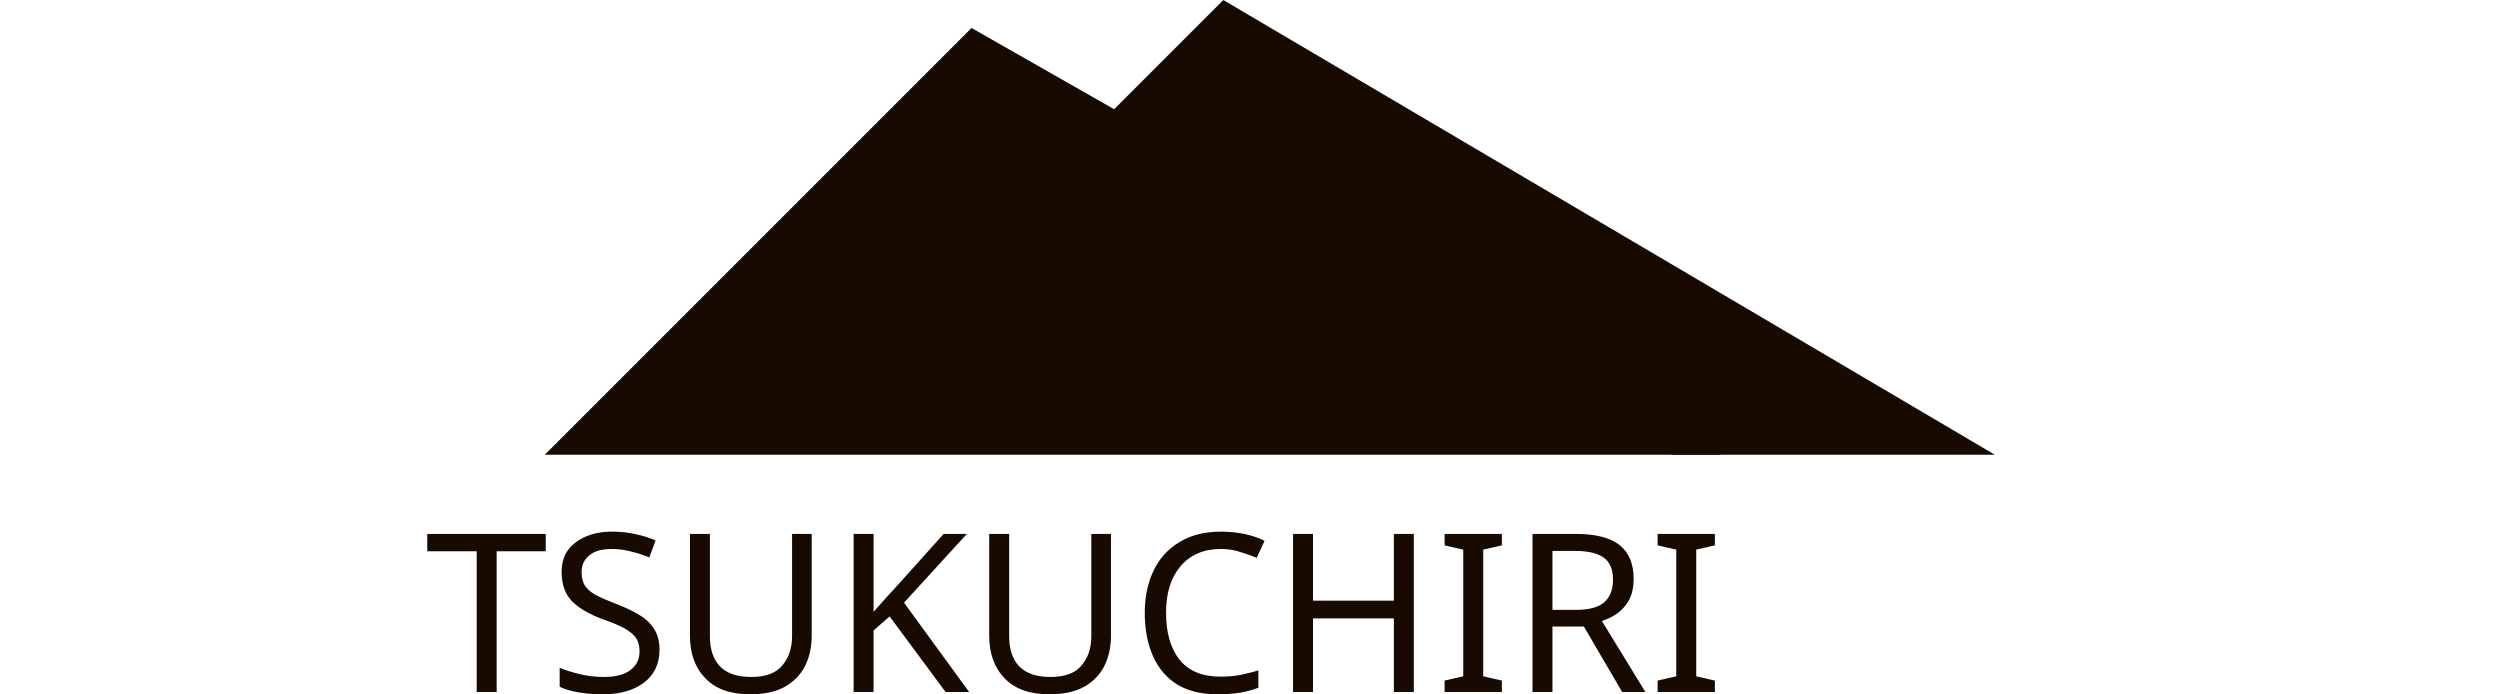
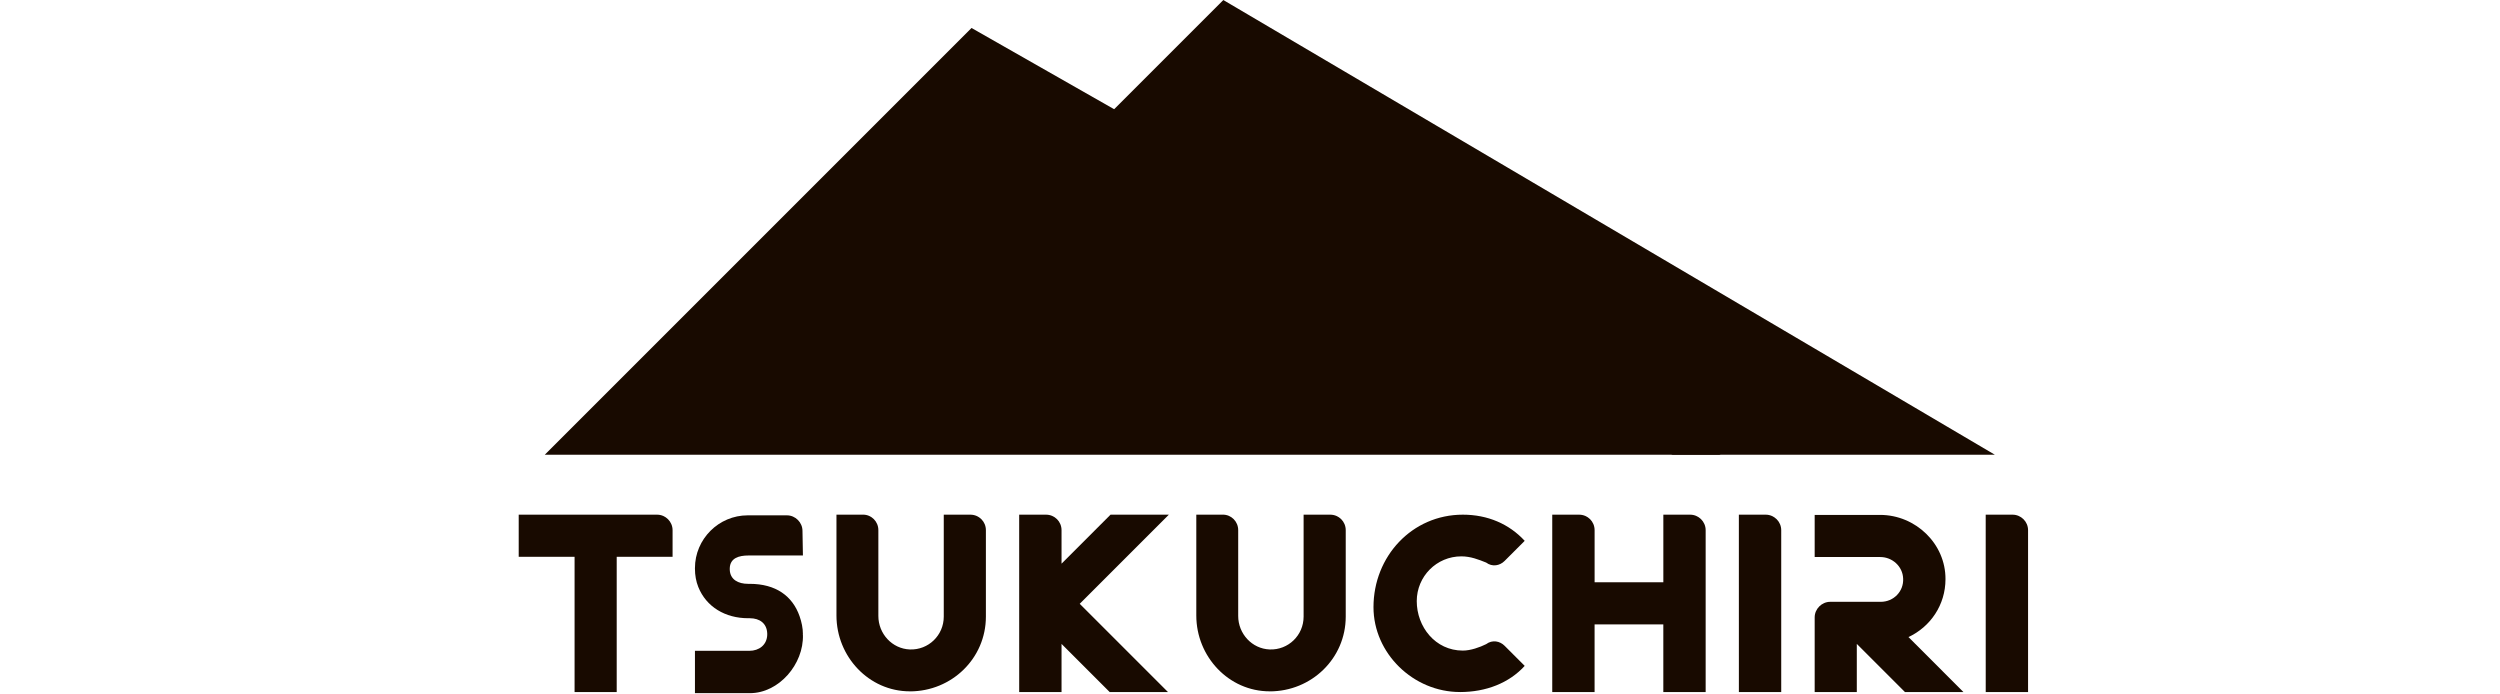
- <svg xmlns="http://www.w3.org/2000/svg" id="svg872" version="1.1" viewBox="0 0 100 27.726" height="27.726mm" width="100mm">
+ <svg xmlns="http://www.w3.org/2000/svg" width="100mm" height="27.726mm" viewBox="0 0 100 27.726" version="1.1" id="svg872">
  <defs id="defs866" />
  <g id="layer1">
-     <g style="fill:#cccccc;stroke-width:1.193" transform="matrix(0.8379621,0,0,0.8379621,5.326366,17.82492)" id="g1467">
-       <g id="g998-8" transform="matrix(2.498846,0,0,2.498846,-155.0379,-428.135)" style="fill:#180a00;fill-opacity:1;stroke-width:0.478">
-         <path style="fill:#180a00;fill-opacity:1;stroke:none;stroke-width:0.126px;stroke-linecap:butt;stroke-linejoin:miter;stroke-opacity:1" d="m 69.907,171.507 8.152,-8.152 14.312,8.152 z" id="path841-5-4" />
-         <path style="fill:#180a00;fill-opacity:1;stroke:none;stroke-width:0.126px;stroke-linecap:butt;stroke-linejoin:miter;stroke-opacity:1" d="m 80.464,165.226 2.405,-2.405 14.738,8.686 h -6.158 z" id="path843-1-6" />
+     <g id="g1467" transform="matrix(0.8379621,0,0,0.8379621,5.326366,17.82492)" style="fill:#cccccc;stroke-width:1.193">
+       <g style="fill:#180a00;fill-opacity:1;stroke-width:0.478" transform="matrix(2.498846,0,0,2.498846,-155.0379,-428.135)" id="g998-8">
+         <path id="path841-5-4" d="m 69.907,171.507 8.152,-8.152 14.312,8.152 z" style="fill:#180a00;fill-opacity:1;stroke:none;stroke-width:0.126px;stroke-linecap:butt;stroke-linejoin:miter;stroke-opacity:1" />
+         <path id="path843-1-6" d="m 80.464,165.226 2.405,-2.405 14.738,8.686 h -6.158 z" style="fill:#180a00;fill-opacity:1;stroke:none;stroke-width:0.126px;stroke-linecap:butt;stroke-linejoin:miter;stroke-opacity:1" />
      </g>
-       <text id="text994-1" y="11.763" x="54.565" style="font-style:normal;font-variant:normal;font-weight:normal;font-stretch:normal;font-size:10.583px;line-height:1.25;font-family:Current;-inkscape-font-specification:'Current, Normal';font-variant-ligatures:normal;font-variant-caps:normal;font-variant-numeric:normal;font-variant-east-asian:normal;text-align:center;text-anchor:middle;fill:#180a00;fill-opacity:1;stroke-width:0.316" xml:space="preserve">
-         <tspan style="font-style:normal;font-variant:normal;font-weight:normal;font-stretch:normal;font-size:10.583px;font-family:Current;-inkscape-font-specification:'Current, Normal';font-variant-ligatures:normal;font-variant-caps:normal;font-variant-numeric:normal;font-variant-east-asian:normal;fill:#180a00;fill-opacity:1;stroke-width:0.316" y="11.763" x="54.565" id="tspan992-6">TSUKUCHIRI</tspan>
-       </text>
+       <g style="font-style:normal;font-variant:normal;font-weight:normal;font-stretch:normal;font-size:10.583px;line-height:1.25;font-family:Current;-inkscape-font-specification:'Current, Normal';font-variant-ligatures:normal;font-variant-caps:normal;font-variant-numeric:normal;font-variant-east-asian:normal;text-align:center;text-anchor:middle;fill:#180a00;fill-opacity:1;stroke-width:0.316" id="text994-1" aria-label="TSUKUCHIRI">
+         <path id="path836" style="font-style:normal;font-variant:normal;font-weight:normal;font-stretch:normal;font-size:10.583px;font-family:Current;-inkscape-font-specification:'Current, Normal';font-variant-ligatures:normal;font-variant-caps:normal;font-variant-numeric:normal;font-variant-east-asian:normal;fill:#180a00;fill-opacity:1;stroke-width:0.316" d="m 21.071,11.763 h 2.011 V 5.307 h 2.667 v -1.27 c 0,-0.402 -0.328,-0.741 -0.741,-0.741 h -6.604 v 2.011 h 2.667 z" />
+         <path id="path838" style="font-style:normal;font-variant:normal;font-weight:normal;font-stretch:normal;font-size:10.583px;font-family:Current;-inkscape-font-specification:'Current, Normal';font-variant-ligatures:normal;font-variant-caps:normal;font-variant-numeric:normal;font-variant-east-asian:normal;fill:#180a00;fill-opacity:1;stroke-width:0.316" d="m 26.817,11.816 h 2.625 c 1.386,0 2.572,-1.386 2.529,-2.783 h -0.011 c 0.011,-0.011 0.011,-0.011 0.011,-0.021 0,-0.307 -0.064,-0.593 -0.159,-0.868 C 31.474,7.18 30.68,6.598 29.431,6.598 h -0.074 c -0.476,0 -0.857,-0.201 -0.878,-0.667 V 5.847 C 28.5,5.371 28.902,5.244 29.378,5.244 h 2.593 L 31.95,4.069 c 0,-0.402 -0.339,-0.741 -0.741,-0.741 h -1.873 c -1.386,0 -2.519,1.132 -2.519,2.519 v 0.032 c 0,0.307 0.053,0.603 0.159,0.868 0.381,0.952 1.291,1.492 2.381,1.492 h 0.074 c 0.487,0 0.815,0.254 0.836,0.72 v 0.085 c -0.021,0.466 -0.381,0.751 -0.857,0.751 H 26.817 Z" />
+         <path id="path840" style="font-style:normal;font-variant:normal;font-weight:normal;font-stretch:normal;font-size:10.583px;font-family:Current;-inkscape-font-specification:'Current, Normal';font-variant-ligatures:normal;font-variant-caps:normal;font-variant-numeric:normal;font-variant-east-asian:normal;fill:#180a00;fill-opacity:1;stroke-width:0.316" d="m 37.075,11.731 c 2,0 3.63,-1.577 3.63,-3.567 V 4.037 c 0,-0.413 -0.328,-0.741 -0.741,-0.741 h -1.27 v 4.868 c 0,0.889 -0.73,1.598 -1.619,1.566 -0.847,-0.032 -1.503,-0.751 -1.503,-1.598 v -4.096 c 0,-0.413 -0.328,-0.741 -0.73,-0.741 h -1.27 v 4.815 c 0,1.958 1.545,3.619 3.503,3.619 z" />
+         <path id="path842" style="font-style:normal;font-variant:normal;font-weight:normal;font-stretch:normal;font-size:10.583px;font-family:Current;-inkscape-font-specification:'Current, Normal';font-variant-ligatures:normal;font-variant-caps:normal;font-variant-numeric:normal;font-variant-east-asian:normal;fill:#180a00;fill-opacity:1;stroke-width:0.316" d="m 42.295,11.763 h 2.021 V 9.466 l 2.297,2.297 h 2.783 L 45.184,7.551 49.439,3.296 H 46.655 L 44.316,5.635 V 4.037 c 0,-0.413 -0.328,-0.741 -0.741,-0.741 h -1.281 z" />
+         <path id="path844" style="font-style:normal;font-variant:normal;font-weight:normal;font-stretch:normal;font-size:10.583px;font-family:Current;-inkscape-font-specification:'Current, Normal';font-variant-ligatures:normal;font-variant-caps:normal;font-variant-numeric:normal;font-variant-east-asian:normal;fill:#180a00;fill-opacity:1;stroke-width:0.316" d="m 54.252,11.731 c 2,0 3.63,-1.577 3.63,-3.567 V 4.037 c 0,-0.413 -0.328,-0.741 -0.741,-0.741 h -1.27 v 4.868 c 0,0.889 -0.73,1.598 -1.619,1.566 -0.847,-0.032 -1.503,-0.751 -1.503,-1.598 v -4.096 c 0,-0.413 -0.328,-0.741 -0.73,-0.741 h -1.27 v 4.815 c 0,1.958 1.545,3.619 3.503,3.619 z" />
+         <path id="path846" style="font-style:normal;font-variant:normal;font-weight:normal;font-stretch:normal;font-size:10.583px;font-family:Current;-inkscape-font-specification:'Current, Normal';font-variant-ligatures:normal;font-variant-caps:normal;font-variant-numeric:normal;font-variant-east-asian:normal;fill:#180a00;fill-opacity:1;stroke-width:0.316" d="m 63.335,11.763 c 1.249,0 2.349,-0.434 3.09,-1.249 L 65.462,9.551 C 65.24,9.329 64.88,9.255 64.584,9.477 64.288,9.625 63.843,9.784 63.473,9.784 c -1.323,0 -2.201,-1.143 -2.201,-2.36 0,-1.185 0.952,-2.138 2.127,-2.138 0.444,0 0.815,0.148 1.185,0.296 0.296,0.222 0.656,0.148 0.878,-0.074 l 0.963,-0.963 c -0.741,-0.804 -1.767,-1.249 -2.953,-1.249 -2.424,0 -4.265,1.99 -4.265,4.413 0,2.212 1.905,4.053 4.127,4.053 z" />
+         <path id="path848" style="font-style:normal;font-variant:normal;font-weight:normal;font-stretch:normal;font-size:10.583px;font-family:Current;-inkscape-font-specification:'Current, Normal';font-variant-ligatures:normal;font-variant-caps:normal;font-variant-numeric:normal;font-variant-east-asian:normal;fill:#180a00;fill-opacity:1;stroke-width:0.316" d="m 67.74,11.763 h 2.021 V 8.535 h 3.281 v 3.228 h 2.021 V 4.037 c 0,-0.413 -0.339,-0.741 -0.741,-0.741 H 73.043 V 6.524 H 69.762 V 4.037 c 0,-0.413 -0.328,-0.741 -0.741,-0.741 h -1.281 z" />
+         <path id="path850" style="font-style:normal;font-variant:normal;font-weight:normal;font-stretch:normal;font-size:10.583px;font-family:Current;-inkscape-font-specification:'Current, Normal';font-variant-ligatures:normal;font-variant-caps:normal;font-variant-numeric:normal;font-variant-east-asian:normal;fill:#180a00;fill-opacity:1;stroke-width:0.316" d="m 76.649,11.763 h 2.021 V 4.037 c 0,-0.413 -0.339,-0.741 -0.741,-0.741 h -1.281 z" />
+         <path id="path852" style="font-style:normal;font-variant:normal;font-weight:normal;font-stretch:normal;font-size:10.583px;font-family:Current;-inkscape-font-specification:'Current, Normal';font-variant-ligatures:normal;font-variant-caps:normal;font-variant-numeric:normal;font-variant-east-asian:normal;fill:#180a00;fill-opacity:1;stroke-width:0.316" d="m 80.267,11.763 h 2.011 V 9.466 l 2.297,2.297 H 87.368 L 84.744,9.138 C 85.791,8.651 86.511,7.604 86.511,6.376 86.522,4.683 85.082,3.307 83.389,3.307 h -3.122 v 2.011 h 3.133 c 0.571,0 1.069,0.444 1.09,1.027 0.032,0.614 -0.455,1.111 -1.069,1.111 h -2.413 c -0.402,0 -0.741,0.339 -0.741,0.741 z" />
+         <path id="path854" style="font-style:normal;font-variant:normal;font-weight:normal;font-stretch:normal;font-size:10.583px;font-family:Current;-inkscape-font-specification:'Current, Normal';font-variant-ligatures:normal;font-variant-caps:normal;font-variant-numeric:normal;font-variant-east-asian:normal;fill:#180a00;fill-opacity:1;stroke-width:0.316" d="m 88.432,11.763 h 2.021 V 4.037 c 0,-0.413 -0.339,-0.741 -0.741,-0.741 h -1.281 z" />
+       </g>
    </g>
  </g>
</svg>
